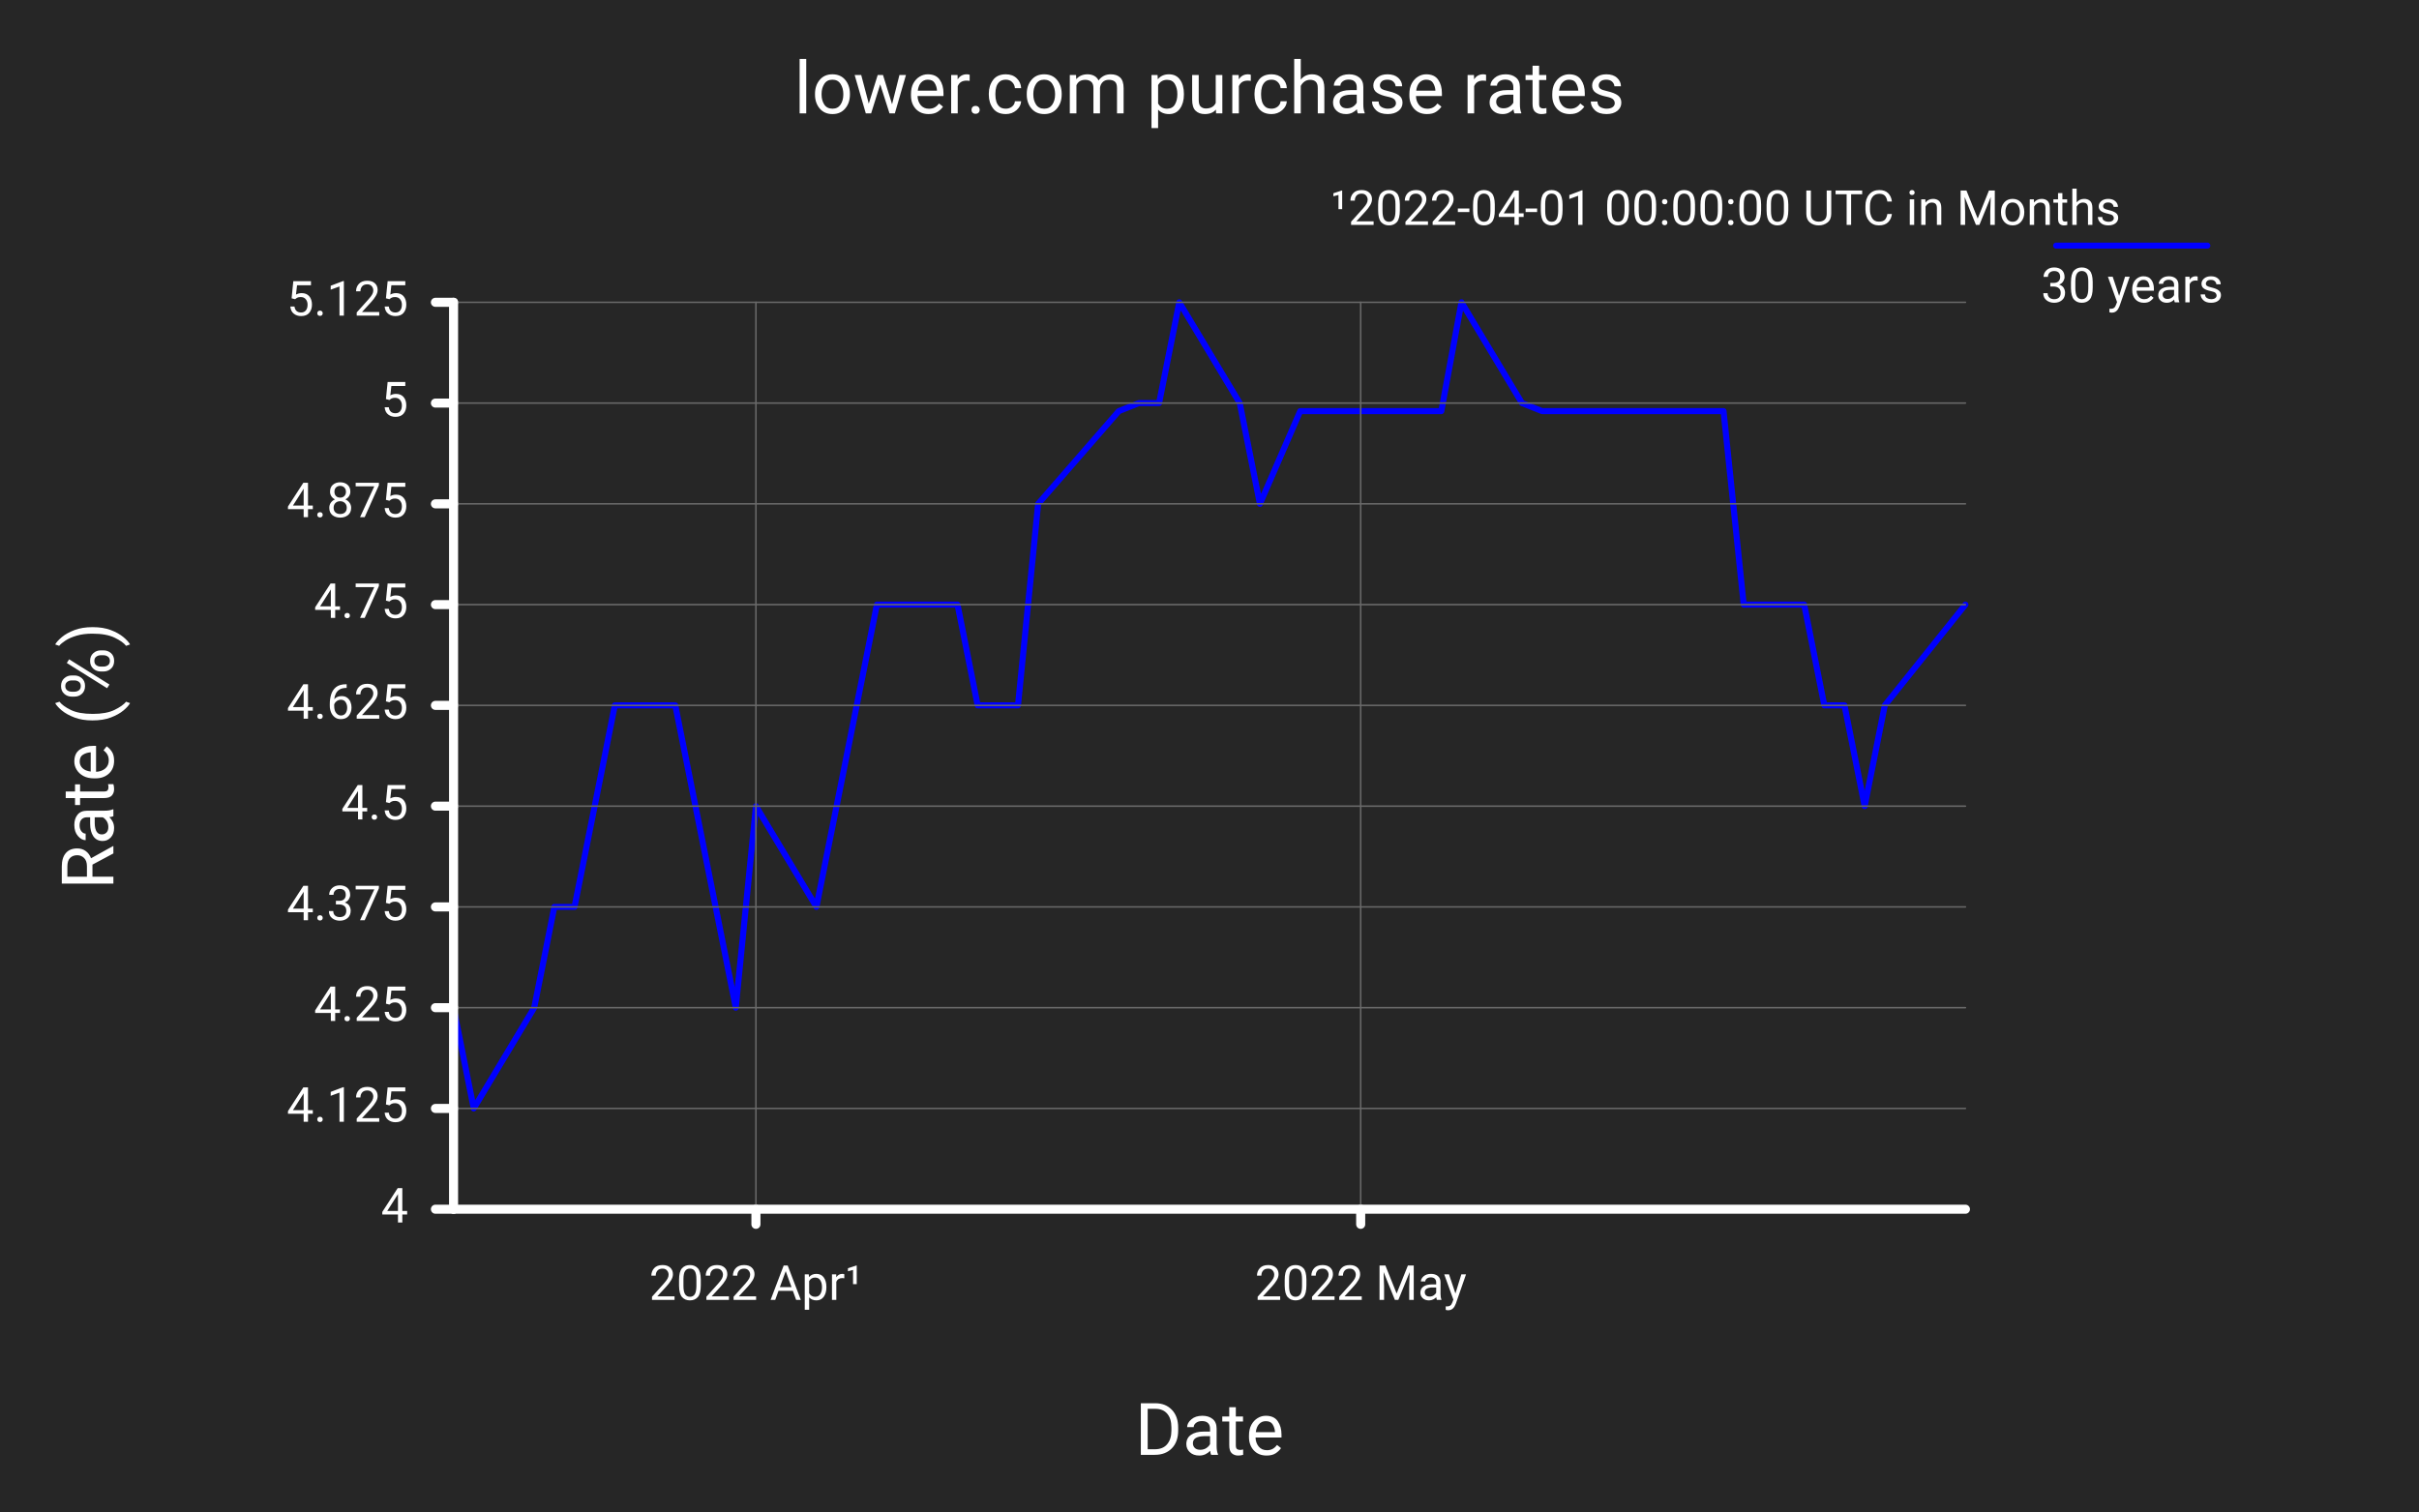
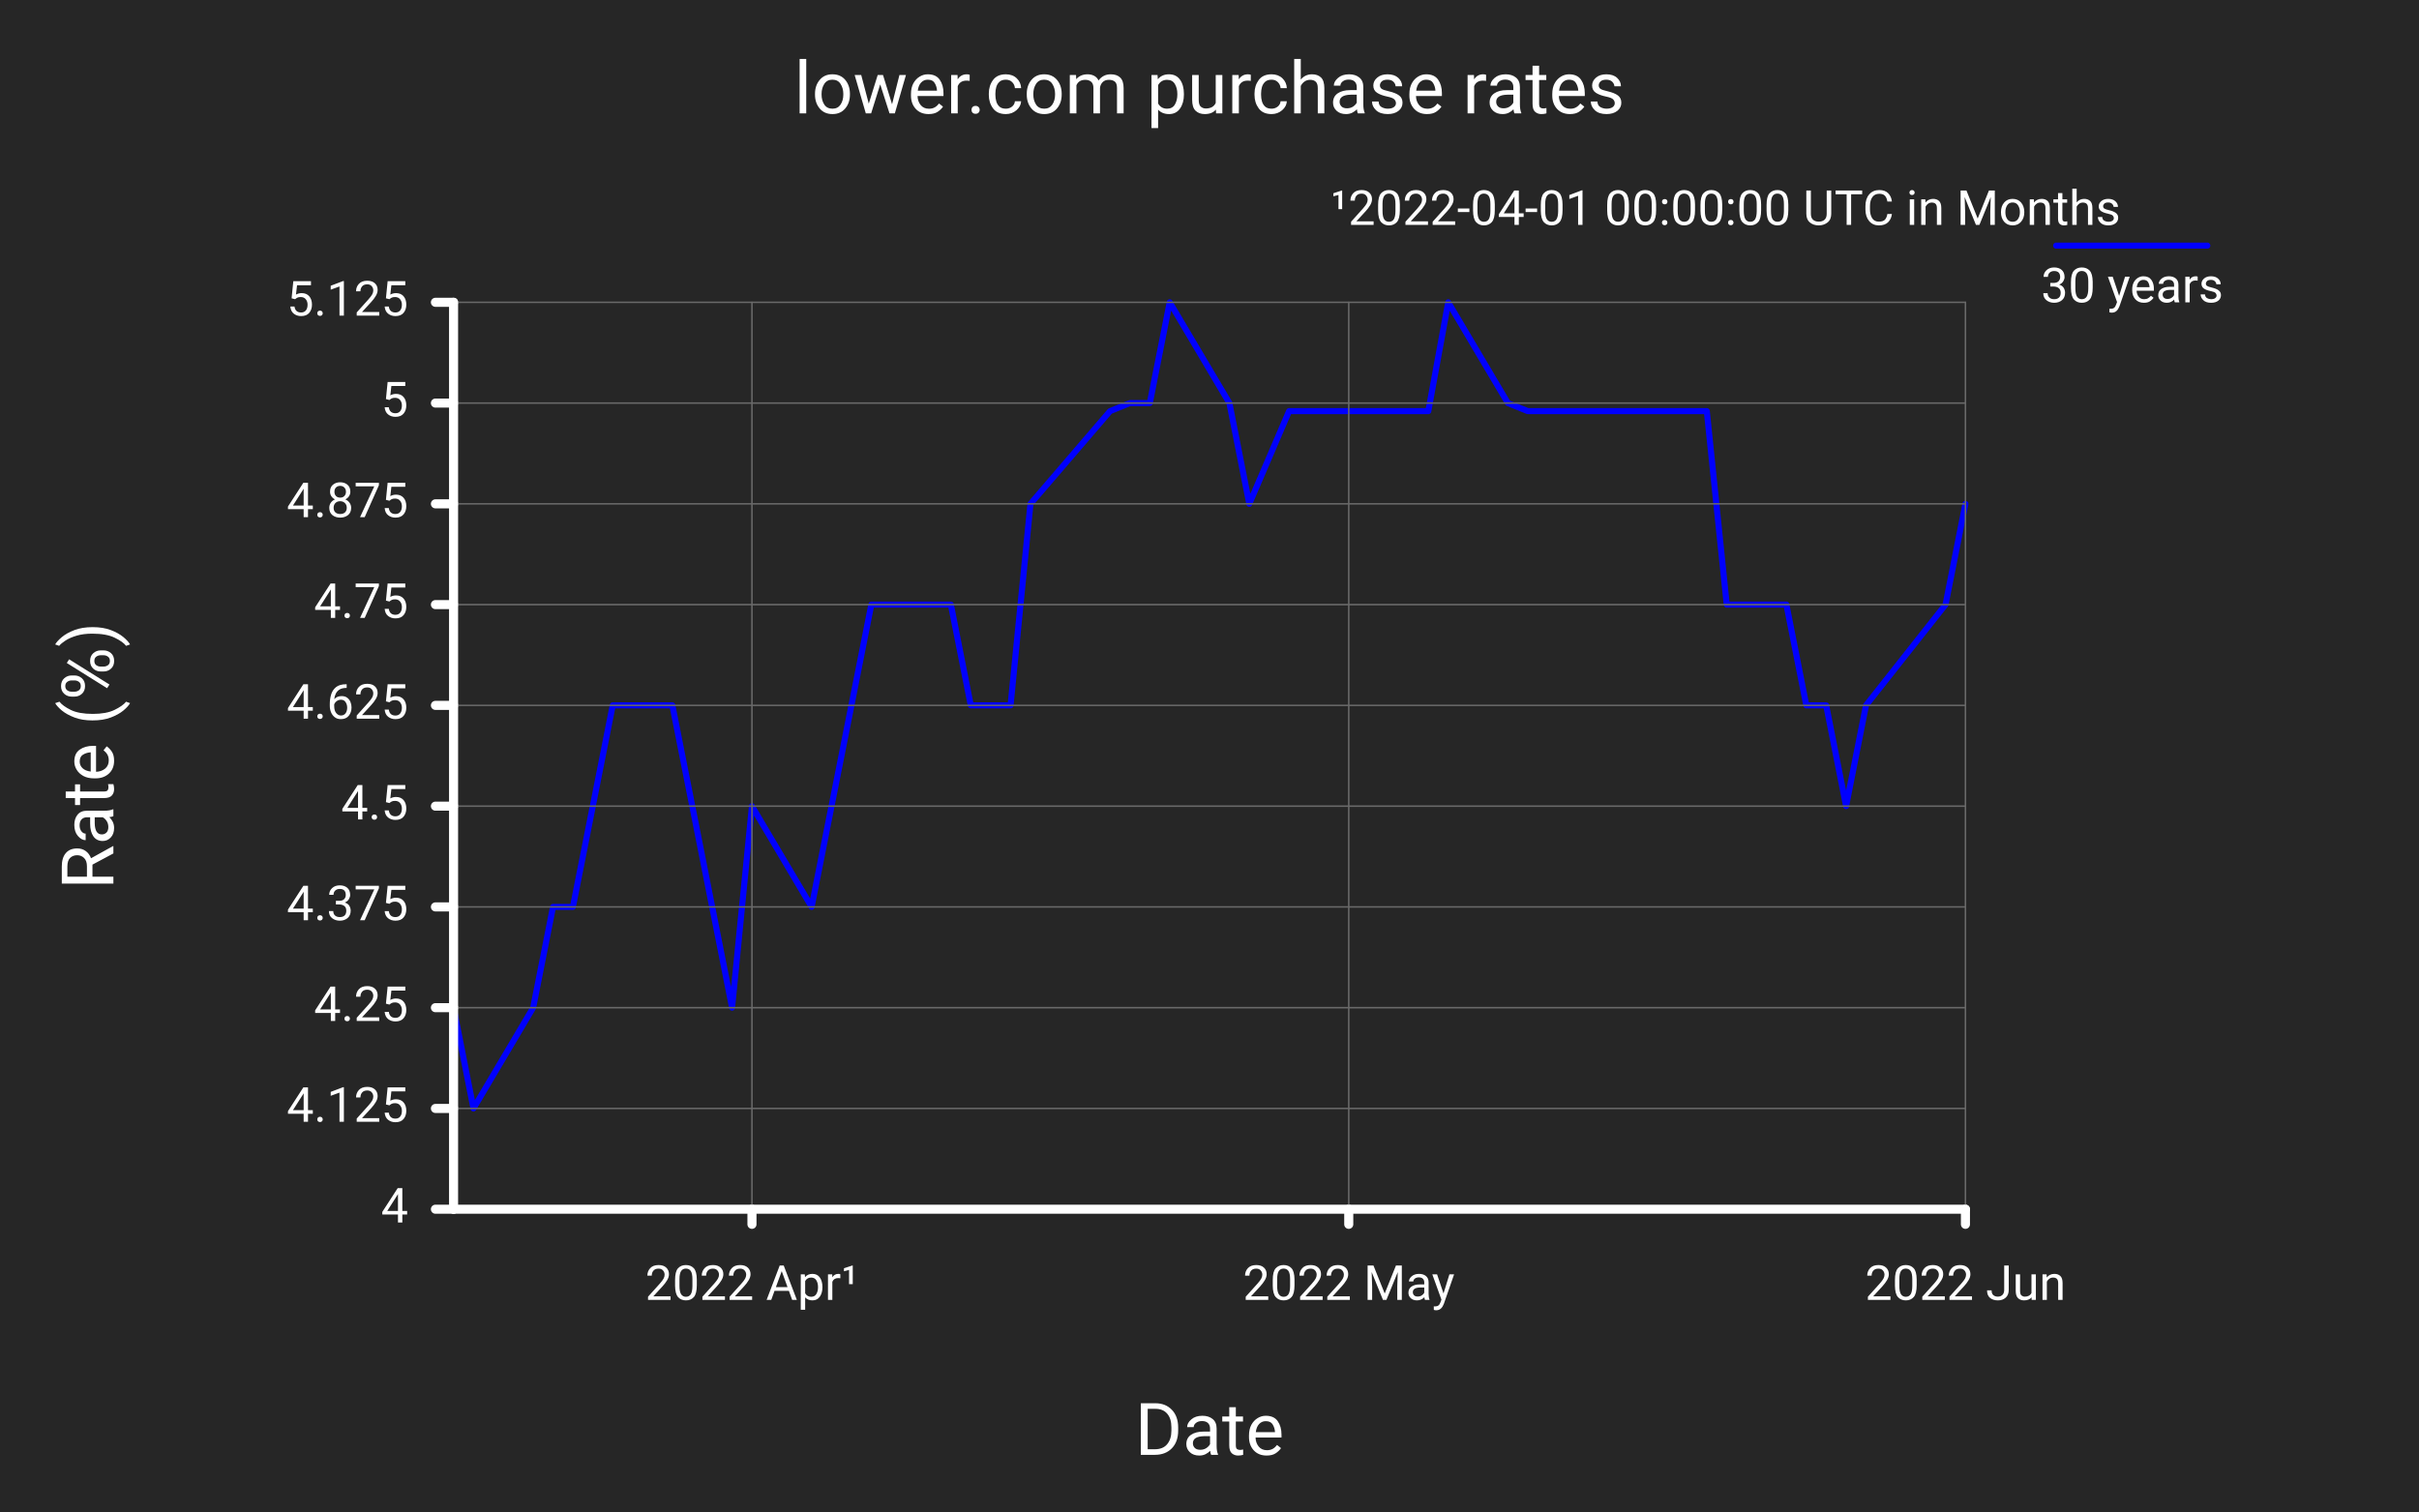
<svg xmlns="http://www.w3.org/2000/svg" class="poloto" width="800" height="500" viewBox="0 0 800 500">
  <style>.poloto{stroke-linecap:round;stroke-linejoin:round;font-family:Roboto,sans-serif;font-size:16px;}.poloto_background{fill:#262626;}.poloto_scatter{stroke-width:7}.poloto_tick_line{stroke:dimgray;stroke-width:0.5}.poloto_line{stroke-width:2}.poloto_text{fill: white;}.poloto_axis_lines{stroke: white;stroke-width:3;fill:none;stroke-dasharray:none}.poloto_title{font-size:24px;dominant-baseline:start;text-anchor:middle;}.poloto_xname{font-size:24px;dominant-baseline:start;text-anchor:middle;}.poloto_yname{font-size:24px;dominant-baseline:start;text-anchor:middle;}.poloto0stroke{stroke:blue;}.poloto1stroke{stroke:red;}.poloto2stroke{stroke:green;}.poloto3stroke{stroke:gold;}.poloto4stroke{stroke:aqua;}.poloto5stroke{stroke:lime;}.poloto6stroke{stroke:orange;}.poloto7stroke{stroke:chocolate;}.poloto0fill{fill:blue;}.poloto1fill{fill:red;}.poloto2fill{fill:green;}.poloto3fill{fill:gold;}.poloto4fill{fill:aqua;}.poloto5fill{fill:lime;}.poloto6fill{fill:orange;}.poloto7fill{fill:chocolate;}</style>
  <circle r="1e5" class="poloto_background" />
  <text class="poloto_text poloto_legend_text" x="675" y="100">30 years</text>
  <line class="poloto_line poloto_legend_icon poloto0stroke poloto0legend" stroke="black" x1="680" x2="730" y1="81.25" y2="81.25" />
-   <path class="poloto_line poloto0stroke" fill="none" stroke="black" d=" M 150.00 333.33 L 156.67 366.67 L 176.67 333.33 L 183.33 300.00 L 190.00 300.00 L 190.00 300.00 L 203.33 233.33 L 223.33 233.33 L 230.00 266.67 L 236.67 300.00 L 243.33 333.33 L 250.00 266.67 L 270.00 300.00 L 276.67 266.67 L 283.33 233.33 L 290.00 200.00 L 296.67 200.00 L 316.67 200.00 L 323.33 233.33 L 330.00 233.33 L 336.67 233.33 L 343.33 166.67 L 370.00 136.00 L 376.67 133.33 L 383.33 133.33 L 390.00 100.00 L 410.00 133.33 L 416.67 166.67 L 430.00 136.00 L 436.67 136.00 L 456.67 136.00 L 463.33 136.00 L 470.00 136.00 L 476.67 136.00 L 483.33 100.00 L 503.33 133.33 L 510.00 136.00 L 510.00 136.00 L 516.67 136.00 L 523.33 136.00 L 530.00 136.00 L 550.00 136.00 L 556.67 136.00 L 563.33 136.00 L 563.33 136.00 L 570.00 136.00 L 576.67 200.00 L 596.67 200.00 L 603.33 233.33 L 610.00 233.33 L 616.67 266.67 L 623.33 233.33 L 650.00 200.00" />
+   <path class="poloto_line poloto0stroke" fill="none" stroke="black" d=" M 150.00 333.33 L 156.58 366.67 L 176.32 333.33 L 182.89 300.00 L 189.47 300.00 L 189.47 300.00 L 202.63 233.33 L 222.37 233.33 L 228.95 266.67 L 235.53 300.00 L 242.11 333.33 L 248.68 266.67 L 268.42 300.00 L 275.00 266.67 L 281.58 233.33 L 288.16 200.00 L 294.74 200.00 L 314.47 200.00 L 321.05 233.33 L 327.63 233.33 L 334.21 233.33 L 340.79 166.67 L 367.11 136.00 L 373.68 133.33 L 380.26 133.33 L 386.84 100.00 L 406.58 133.33 L 413.16 166.67 L 426.32 136.00 L 432.89 136.00 L 452.63 136.00 L 459.21 136.00 L 465.79 136.00 L 472.37 136.00 L 478.95 100.00 L 498.68 133.33 L 505.26 136.00 L 505.26 136.00 L 511.84 136.00 L 518.42 136.00 L 525.00 136.00 L 544.74 136.00 L 551.32 136.00 L 557.89 136.00 L 557.89 136.00 L 564.47 136.00 L 571.05 200.00 L 590.79 200.00 L 597.37 233.33 L 603.95 233.33 L 610.53 266.67 L 617.11 233.33 L 643.42 200.00 L 650.00 166.67" />
  <text class="poloto_labels poloto_text poloto_title" x="400" y="37.5">lower.com purchase rates</text>
  <text class="poloto_labels poloto_text poloto_xname" x="400" y="481.25">Date</text>
  <text class="poloto_labels poloto_text poloto_yname" transform="rotate(-90,37.5,250)" x="37.5" y="250">Rate (%)</text>
  <text class="poloto_tick_labels poloto_text" dominant-baseline="middle" text-anchor="start" x="150" y="70" />
  <line class="poloto_axis_lines" stroke="black" x1="150" x2="144" y1="400" y2="400" />
  <line class="poloto_tick_line" stroke="black" x1="150" x2="650" y1="400" y2="400" />
  <text class="poloto_tick_labels poloto_text" dominant-baseline="middle" text-anchor="end" x="135" y="400">4</text>
  <line class="poloto_axis_lines" stroke="black" x1="150" x2="144" y1="366.667" y2="366.667" />
  <line class="poloto_tick_line" stroke="black" x1="150" x2="650" y1="366.667" y2="366.667" />
  <text class="poloto_tick_labels poloto_text" dominant-baseline="middle" text-anchor="end" x="135" y="366.667">4.125</text>
  <line class="poloto_axis_lines" stroke="black" x1="150" x2="144" y1="333.333" y2="333.333" />
  <line class="poloto_tick_line" stroke="black" x1="150" x2="650" y1="333.333" y2="333.333" />
  <text class="poloto_tick_labels poloto_text" dominant-baseline="middle" text-anchor="end" x="135" y="333.333">4.25</text>
  <line class="poloto_axis_lines" stroke="black" x1="150" x2="144" y1="300" y2="300" />
  <line class="poloto_tick_line" stroke="black" x1="150" x2="650" y1="300" y2="300" />
  <text class="poloto_tick_labels poloto_text" dominant-baseline="middle" text-anchor="end" x="135" y="300">4.375</text>
  <line class="poloto_axis_lines" stroke="black" x1="150" x2="144" y1="266.667" y2="266.667" />
  <line class="poloto_tick_line" stroke="black" x1="150" x2="650" y1="266.667" y2="266.667" />
  <text class="poloto_tick_labels poloto_text" dominant-baseline="middle" text-anchor="end" x="135" y="266.667">4.5</text>
  <line class="poloto_axis_lines" stroke="black" x1="150" x2="144" y1="233.333" y2="233.333" />
  <line class="poloto_tick_line" stroke="black" x1="150" x2="650" y1="233.333" y2="233.333" />
  <text class="poloto_tick_labels poloto_text" dominant-baseline="middle" text-anchor="end" x="135" y="233.333">4.625</text>
  <line class="poloto_axis_lines" stroke="black" x1="150" x2="144" y1="200" y2="200" />
  <line class="poloto_tick_line" stroke="black" x1="150" x2="650" y1="200" y2="200" />
  <text class="poloto_tick_labels poloto_text" dominant-baseline="middle" text-anchor="end" x="135" y="200">4.75</text>
  <line class="poloto_axis_lines" stroke="black" x1="150" x2="144" y1="166.667" y2="166.667" />
  <line class="poloto_tick_line" stroke="black" x1="150" x2="650" y1="166.667" y2="166.667" />
  <text class="poloto_tick_labels poloto_text" dominant-baseline="middle" text-anchor="end" x="135" y="166.667">4.875</text>
  <line class="poloto_axis_lines" stroke="black" x1="150" x2="144" y1="133.333" y2="133.333" />
  <line class="poloto_tick_line" stroke="black" x1="150" x2="650" y1="133.333" y2="133.333" />
  <text class="poloto_tick_labels poloto_text" dominant-baseline="middle" text-anchor="end" x="135" y="133.333">5</text>
  <line class="poloto_axis_lines" stroke="black" x1="150" x2="144" y1="100" y2="100" />
  <line class="poloto_tick_line" stroke="black" x1="150" x2="650" y1="100" y2="100" />
  <text class="poloto_tick_labels poloto_text" dominant-baseline="middle" text-anchor="end" x="135" y="100">5.125</text>
  <text class="poloto_tick_labels poloto_text" dominant-baseline="middle" text-anchor="start" x="440" y="70">¹2022-04-01 00:00:00 UTC in Months</text>
-   <line class="poloto_axis_lines" stroke="black" x1="250" x2="250" y1="400" y2="405" />
-   <line class="poloto_tick_line" stroke="black" x1="250" x2="250" y1="400" y2="100" />
-   <text class="poloto_tick_labels poloto_text" dominant-baseline="start" text-anchor="middle" x="250" y="430">2022 Apr¹</text>
-   <line class="poloto_axis_lines" stroke="black" x1="450" x2="450" y1="400" y2="405" />
-   <line class="poloto_tick_line" stroke="black" x1="450" x2="450" y1="400" y2="100" />
-   <text class="poloto_tick_labels poloto_text" dominant-baseline="start" text-anchor="middle" x="450" y="430">2022 May</text>
+   <line class="poloto_axis_lines" stroke="black" x1="248.684" x2="248.684" y1="400" y2="405" />
+   <line class="poloto_tick_line" stroke="black" x1="248.684" x2="248.684" y1="400" y2="100" />
+   <text class="poloto_tick_labels poloto_text" dominant-baseline="start" text-anchor="middle" x="248.684" y="430">2022 Apr¹</text>
+   <line class="poloto_axis_lines" stroke="black" x1="446.053" x2="446.053" y1="400" y2="405" />
+   <line class="poloto_tick_line" stroke="black" x1="446.053" x2="446.053" y1="400" y2="100" />
+   <text class="poloto_tick_labels poloto_text" dominant-baseline="start" text-anchor="middle" x="446.053" y="430">2022 May</text>
+   <line class="poloto_axis_lines" stroke="black" x1="650" x2="650" y1="400" y2="405" />
+   <line class="poloto_tick_line" stroke="black" x1="650" x2="650" y1="400" y2="100" />
+   <text class="poloto_tick_labels poloto_text" dominant-baseline="start" text-anchor="middle" x="650" y="430">2022 Jun</text>
  <path stroke="black" fill="none" class="poloto_axis_lines" d=" M 150 400 L 650 400" />
  <path stroke="black" fill="none" class="poloto_axis_lines" d=" M 150 400 L 150 100" />
</svg>
